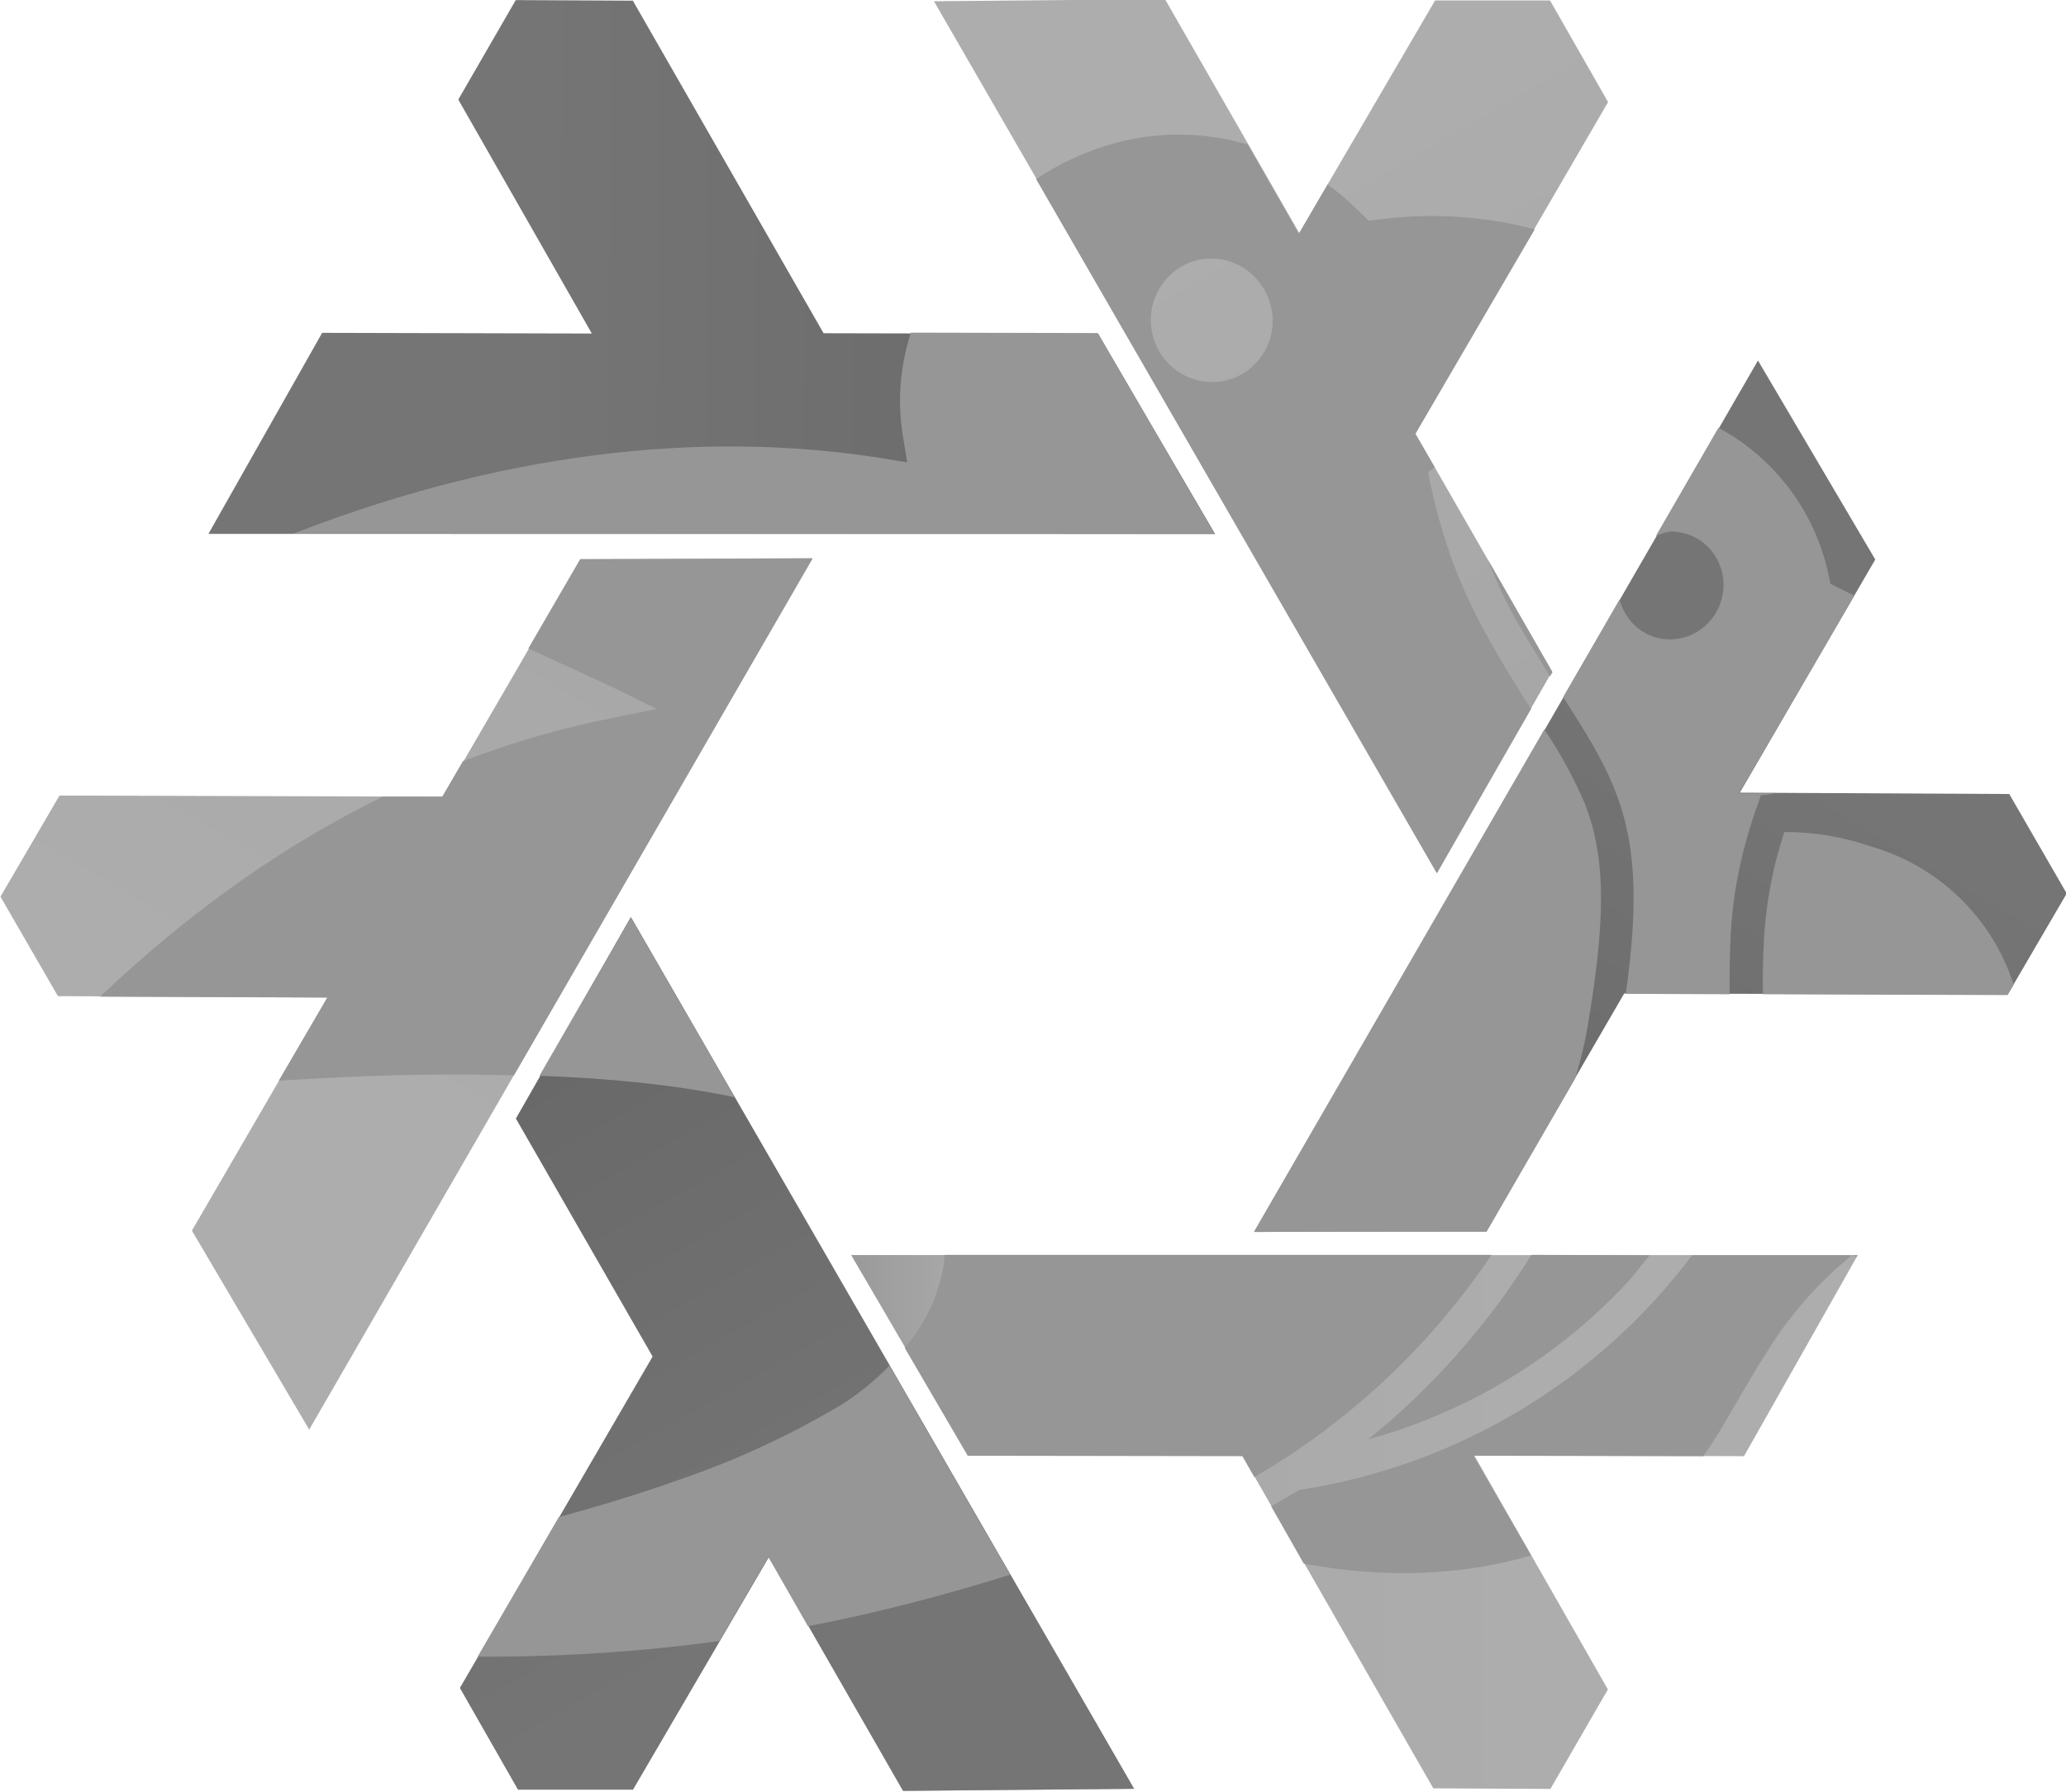
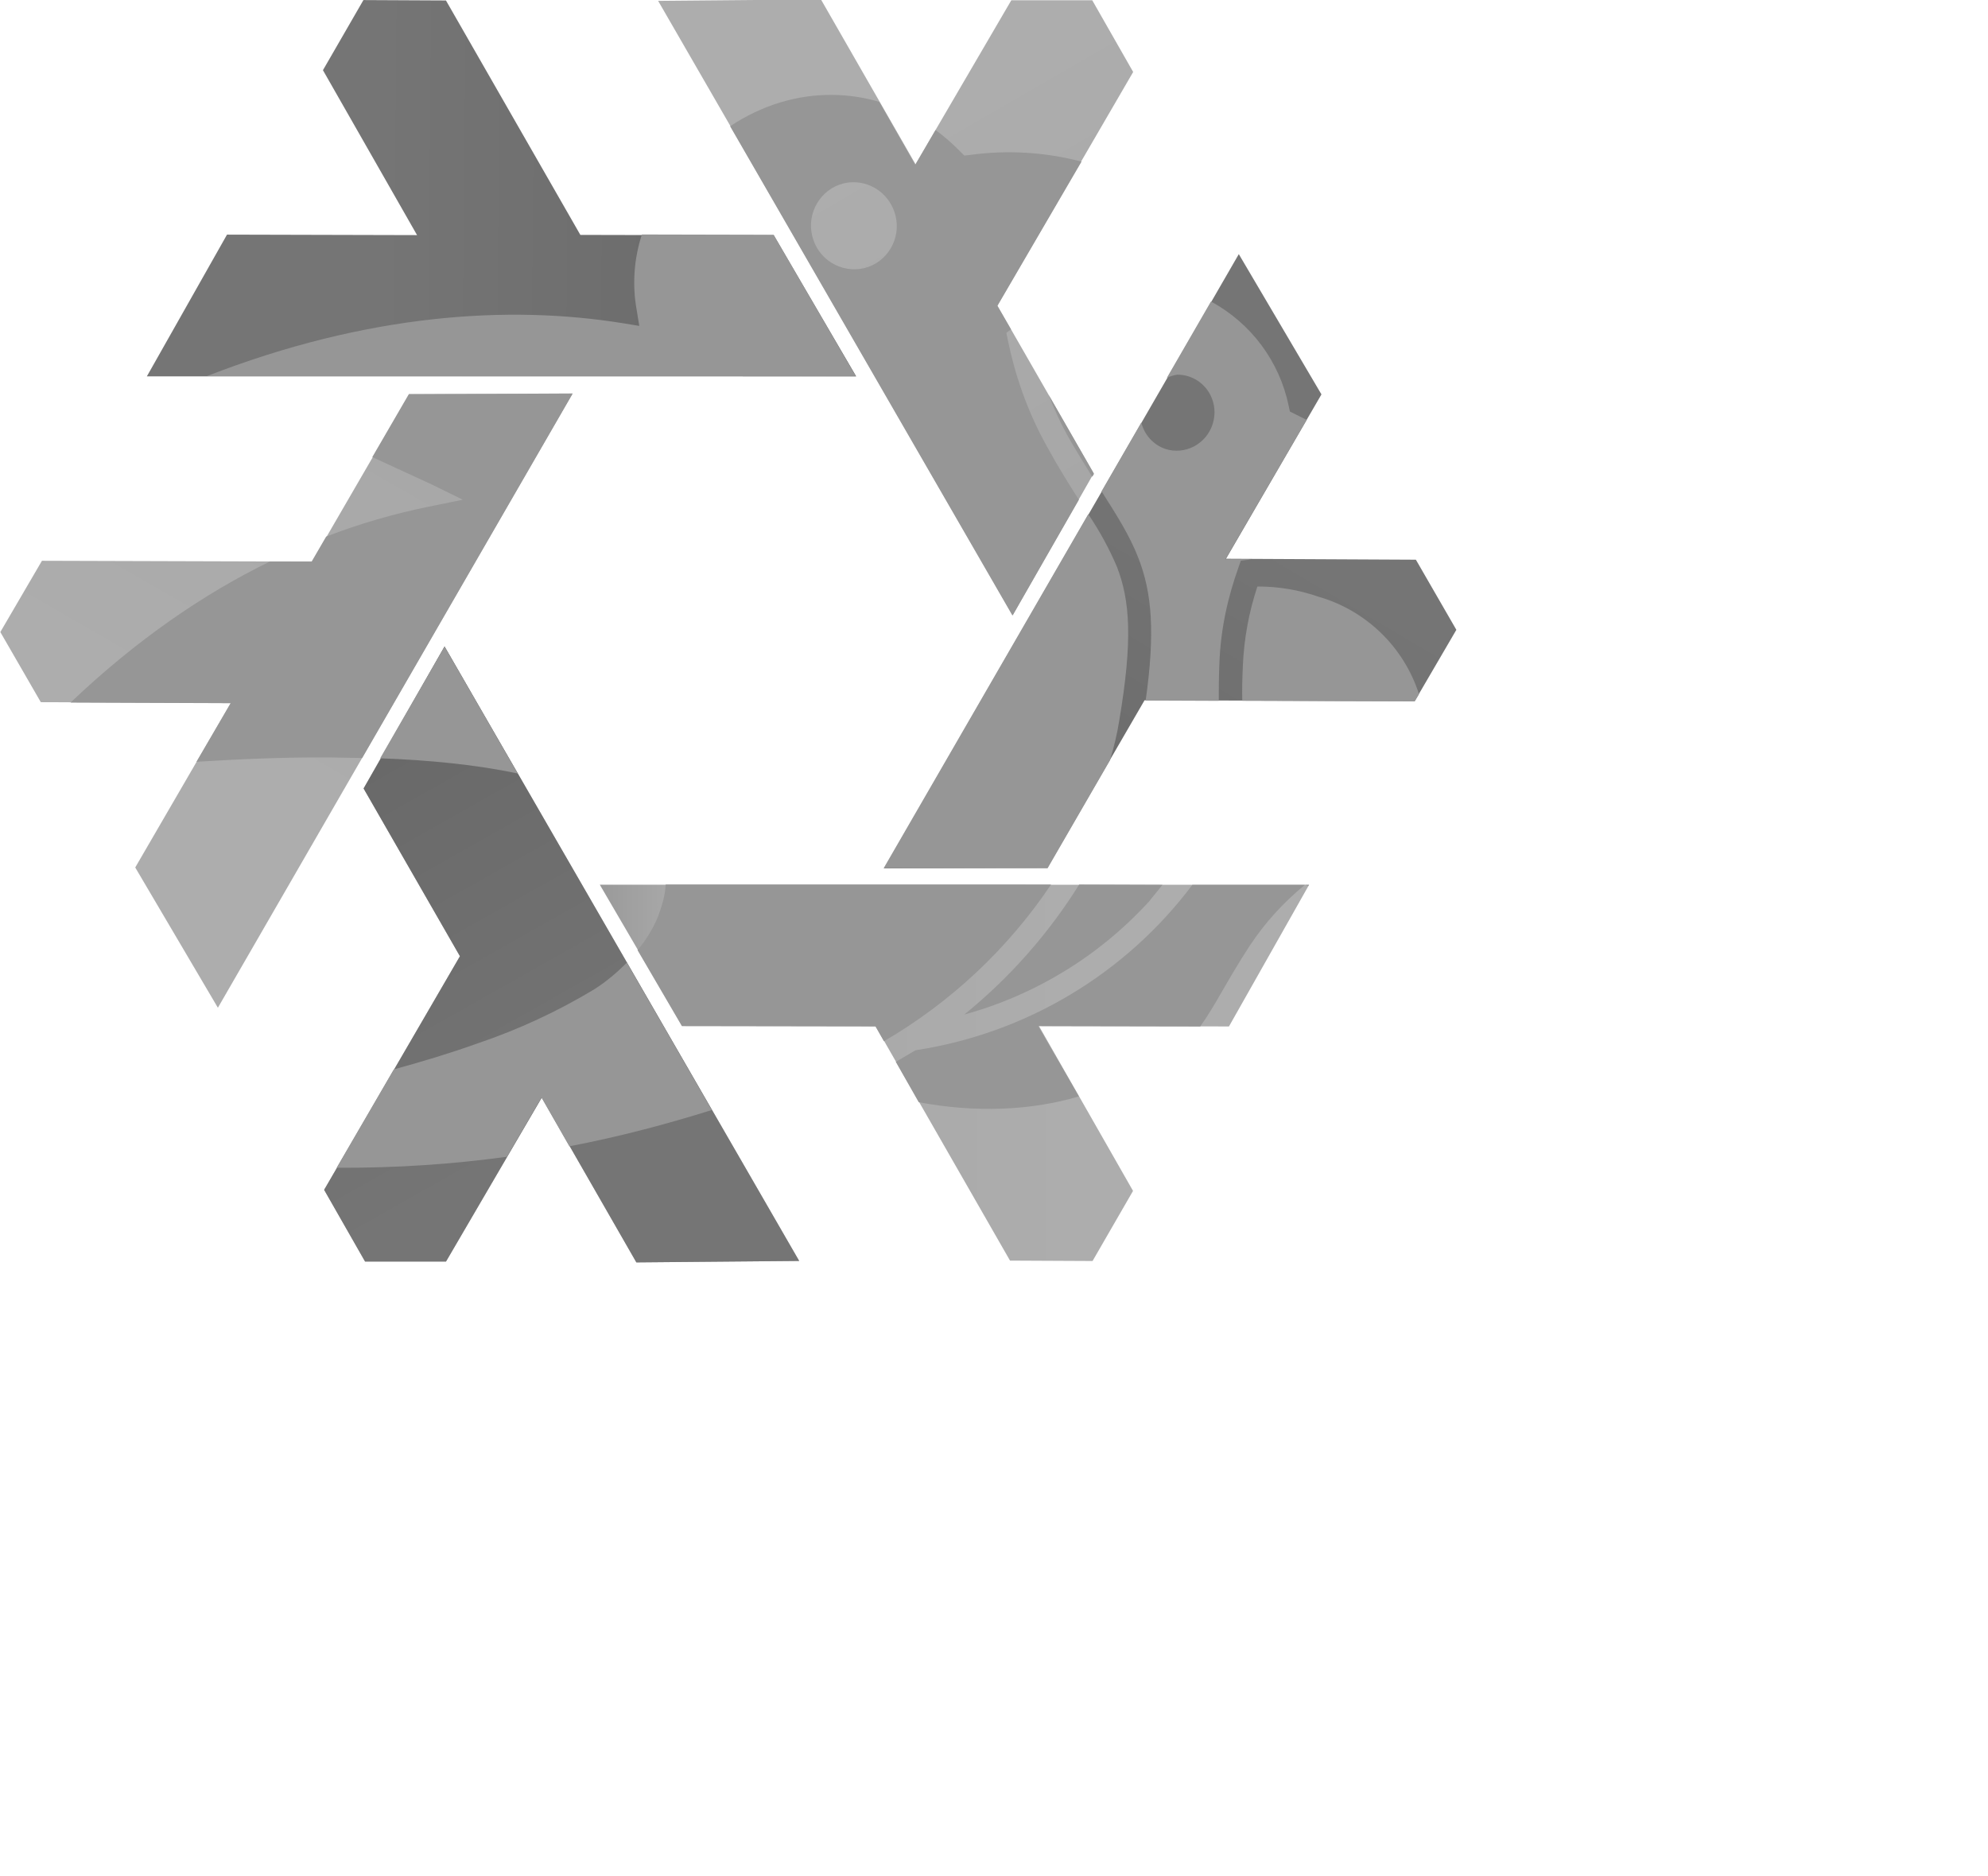
- <svg xmlns="http://www.w3.org/2000/svg" viewBox="0 0 501.7 435.1">
+ <svg xmlns="http://www.w3.org/2000/svg">
  <defs>
    <linearGradient id="A" x1="271.3" x2="360.8" y1="-703.8" y2="-549" gradientUnits="userSpaceOnUse">
      <stop offset="0" stop-color="#929292" />
      <stop offset=".2" stop-color="#a7a7a7" />
      <stop offset="1" stop-color="#adadad" />
    </linearGradient>
    <linearGradient id="B" x1="280.5" x2="368.4" y1="-709" y2="-553.6" gradientUnits="userSpaceOnUse">
      <stop offset="0" stop-color="#5c5c5c" />
      <stop offset=".2" stop-color="#696969" />
      <stop offset="1" stop-color="#757575" />
    </linearGradient>
    <path id="C" d="M309.5-710.4l122.2 211.7-56.1.5L343-555l-33 56.5h-27.9L268-523.2l46.8-80.5-33.2-57.8z" />
  </defs>
  <g transform="translate(-156.3 933.2)">
-     <use id="D" href="#C" fill="url(#A)" fill-opacity="1" fill-rule="evenodd" stroke="none" opacity="1" />
+     <use id="D" href="#C" fill="url(#A)" />
    <use href="#D" transform="rotate(60 407.1 -715.8)" />
    <use href="#D" transform="rotate(300 407.3 -715.7)" />
    <use href="#D" transform="rotate(180 407.4 -715.8)" />
-     <use id="E" href="#C" fill="url(#B)" fill-opacity="1" fill-rule="evenodd" stroke="none" opacity="1" text-rendering="auto" />
+     <use id="E" href="#C" fill="url(#B)" />
    <use href="#E" transform="rotate(120 407.3 -716)" />
    <use href="#E" transform="rotate(240 407.3 -715.9)" />
  </g>
  <path d="M371.9 304.8a181.5 181.5 0 0 1-39.6 44.8 134.5 134.5 0 0 0 63.7-39l4.6-5.7zm7.7-135.5c5.2 8.2 9.7 15.2 12.7 23 4.7 12 5.8 25.8 2.5 49.1l25.2.1c0-3.8 0-7.9.2-12.5.4-12.6 3.1-23.7 6.6-33.5l.8-2.3 2.5-.3 1-.2h-8.8l28-48-4-2-1.8-.9-.4-1.9a53.1 53.1 0 0 0-26.8-36l-15.2 26.3a12.88 12.88 0 0 1 3.6-1.1 12.72 12.72 0 0 1 3.9.6c6.784 2.169 10.499 9.51 8.3 16.4-1.047 3.324-3.356 6.1-6.415 7.714s-6.616 1.933-9.885.886c-4.118-1.408-7.239-4.829-8.3-9.1zm-18.2-33.2c1.7 4.5 3.8 9.1 6.3 13.7 3.1 5.5 6 10.1 8.7 14.5l.6-1zm13.6 41.1l-70.5 122H361l21.5-37.2c1.4-4.6 2.5-9.2 3.2-13.7 4.7-27.8 3.7-41.4-.8-53a107 107 0 0 0-9.8-18zM71.3 129.6h223.6l-28.3-48.7-45.4-.1a53.4 53.4 0 0 0-1.8 26l.9 5.5-5.5-.9c-39.5-6.4-88.2-3.3-143.5 18.2zm53.5 131.6l72.5-125.5-56.4.1-12.6 21.7 20.4 9.4 10.8 5.3-11.8 2.4a220.2 220.2 0 0 0-35.3 10.3l-5 8.6H93c-22.6 11-45.9 26.9-68.7 48.6l55.2.2-11.8 20.2c14.6-.9 29.8-1.6 45.7-1.5l11.4.2zm91.2 70.5c-3.2 3.3-7 6.5-11.2 9.2a206 206 0 0 1-40.1 18.6c-9.8 3.5-19.5 6.4-29 9L116 402.4c21 .1 40.5-1.3 58.7-3.8l11.9-20.4 9.6 16.8c17.8-3.4 34-7.8 49.1-12.5zm-37.6-65.2l-25.2-43.7-22.2 38.5c16.8.6 33 2.2 47.3 5.2zm126.2 92.3a176.2 176.2 0 0 0 57.6-54H229.4c-.2 3.8-1.2 7.1-2.7 11.2a44.3 44.3 0 0 1-7 11.4l15.3 26.2 66.7.1zM303 35.1a59 59 0 0 0-16.2-2.4c-12-.1-24 3.4-35.2 10.8l97.3 168.6 22.9-39.9c-3.4-5.3-7-11-11.1-18.5-7-12.6-11-25-13.4-36.5l-.5-2.5 1.6-1.2-4.7-8.1 29-49.7a98.2 98.2 0 0 0-38.5-2.3l-1.9.2-1.4-1.4a69.8 69.8 0 0 0-8.5-7.4l-7 12zm-9.1 27.7c7-.1 13 4.7 14.7 11.5 2 8-2.9 16.2-10.8 18.1-8.007 1.874-16.019-3.094-17.9-11.1-2-8 3-16.2 10.8-18.1a14.5 14.5 0 0 1 3.2-.4zm156.9 242.5l.3-.4h-40.2a147 147 0 0 1-95.4 57l-6.8 4 7.9 13.9c19.6 3.7 38.7 2.9 55.2-2l-14-24.2 55.8.1c5.1-7 9.1-15.6 17-27.7a93.7 93.7 0 0 1 19.1-21.1l1.1.4zm38.2-66.1a51.3 51.3 0 0 0-34.7-33.6 63.4 63.4 0 0 0-21-3.5 100.6 100.6 0 0 0-5 27.2c-.2 4.5-.3 8.5-.2 12.2l59.4.2z" fill="#969696" />
</svg>
